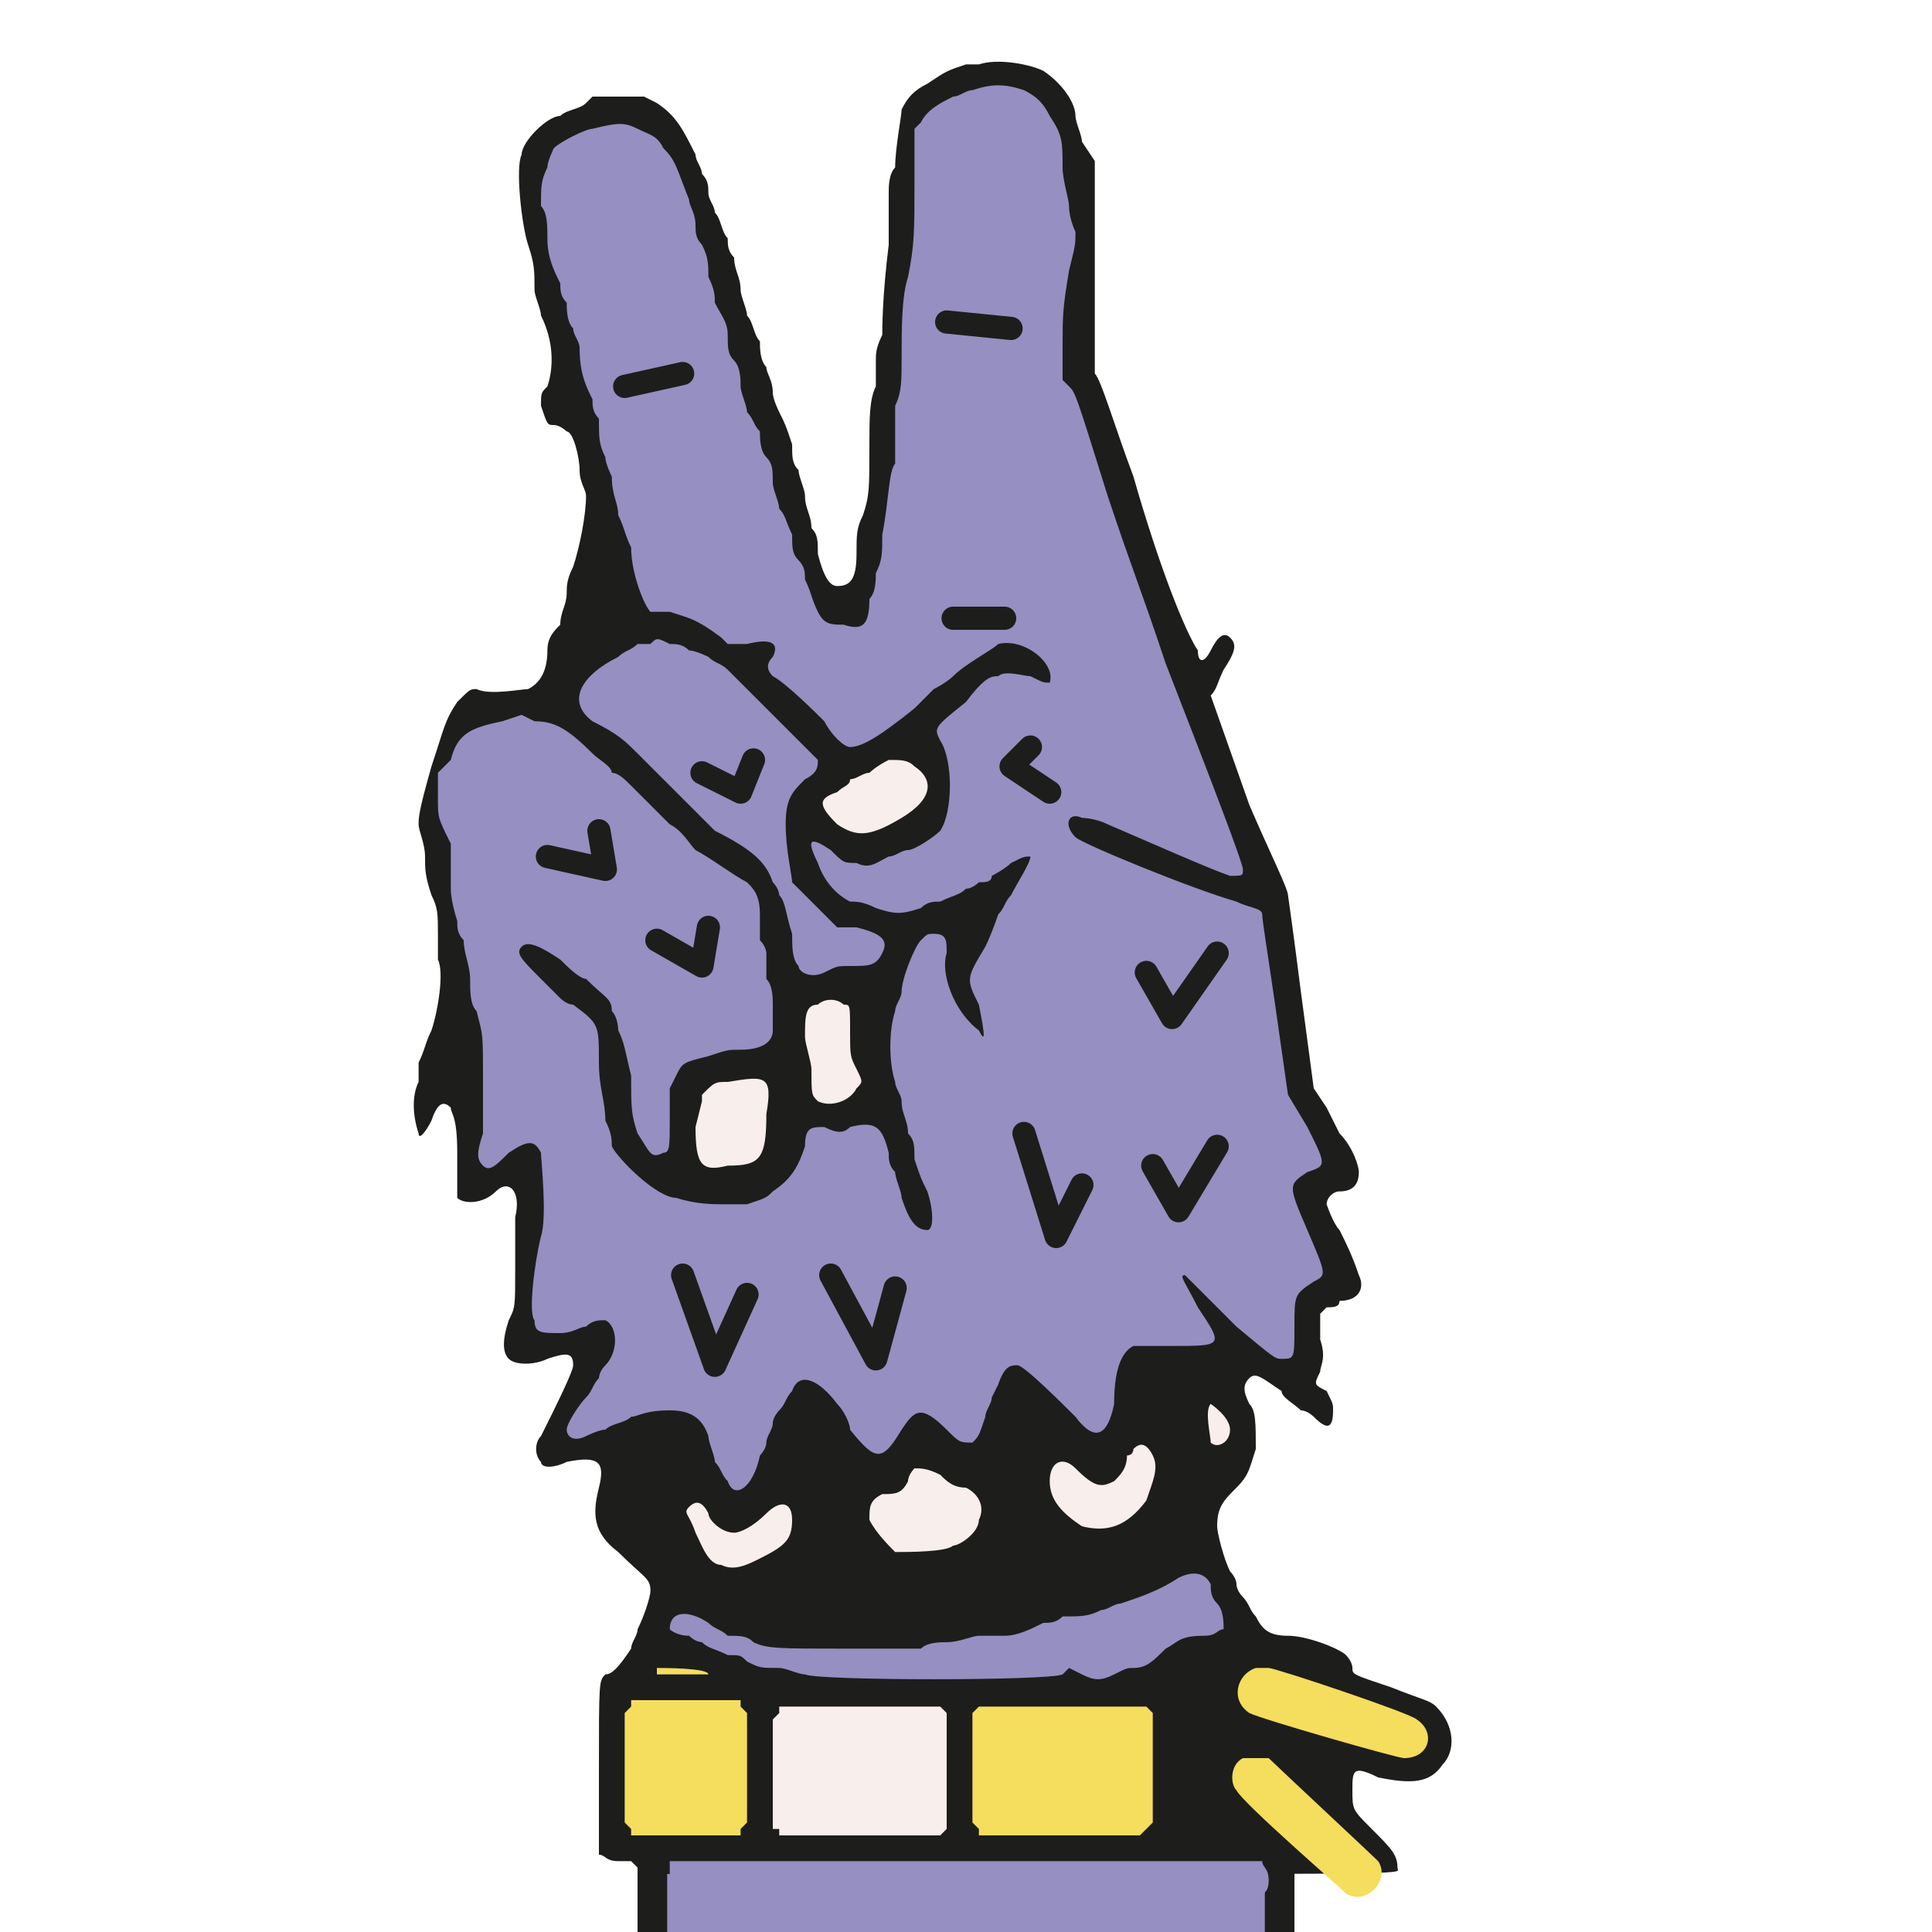
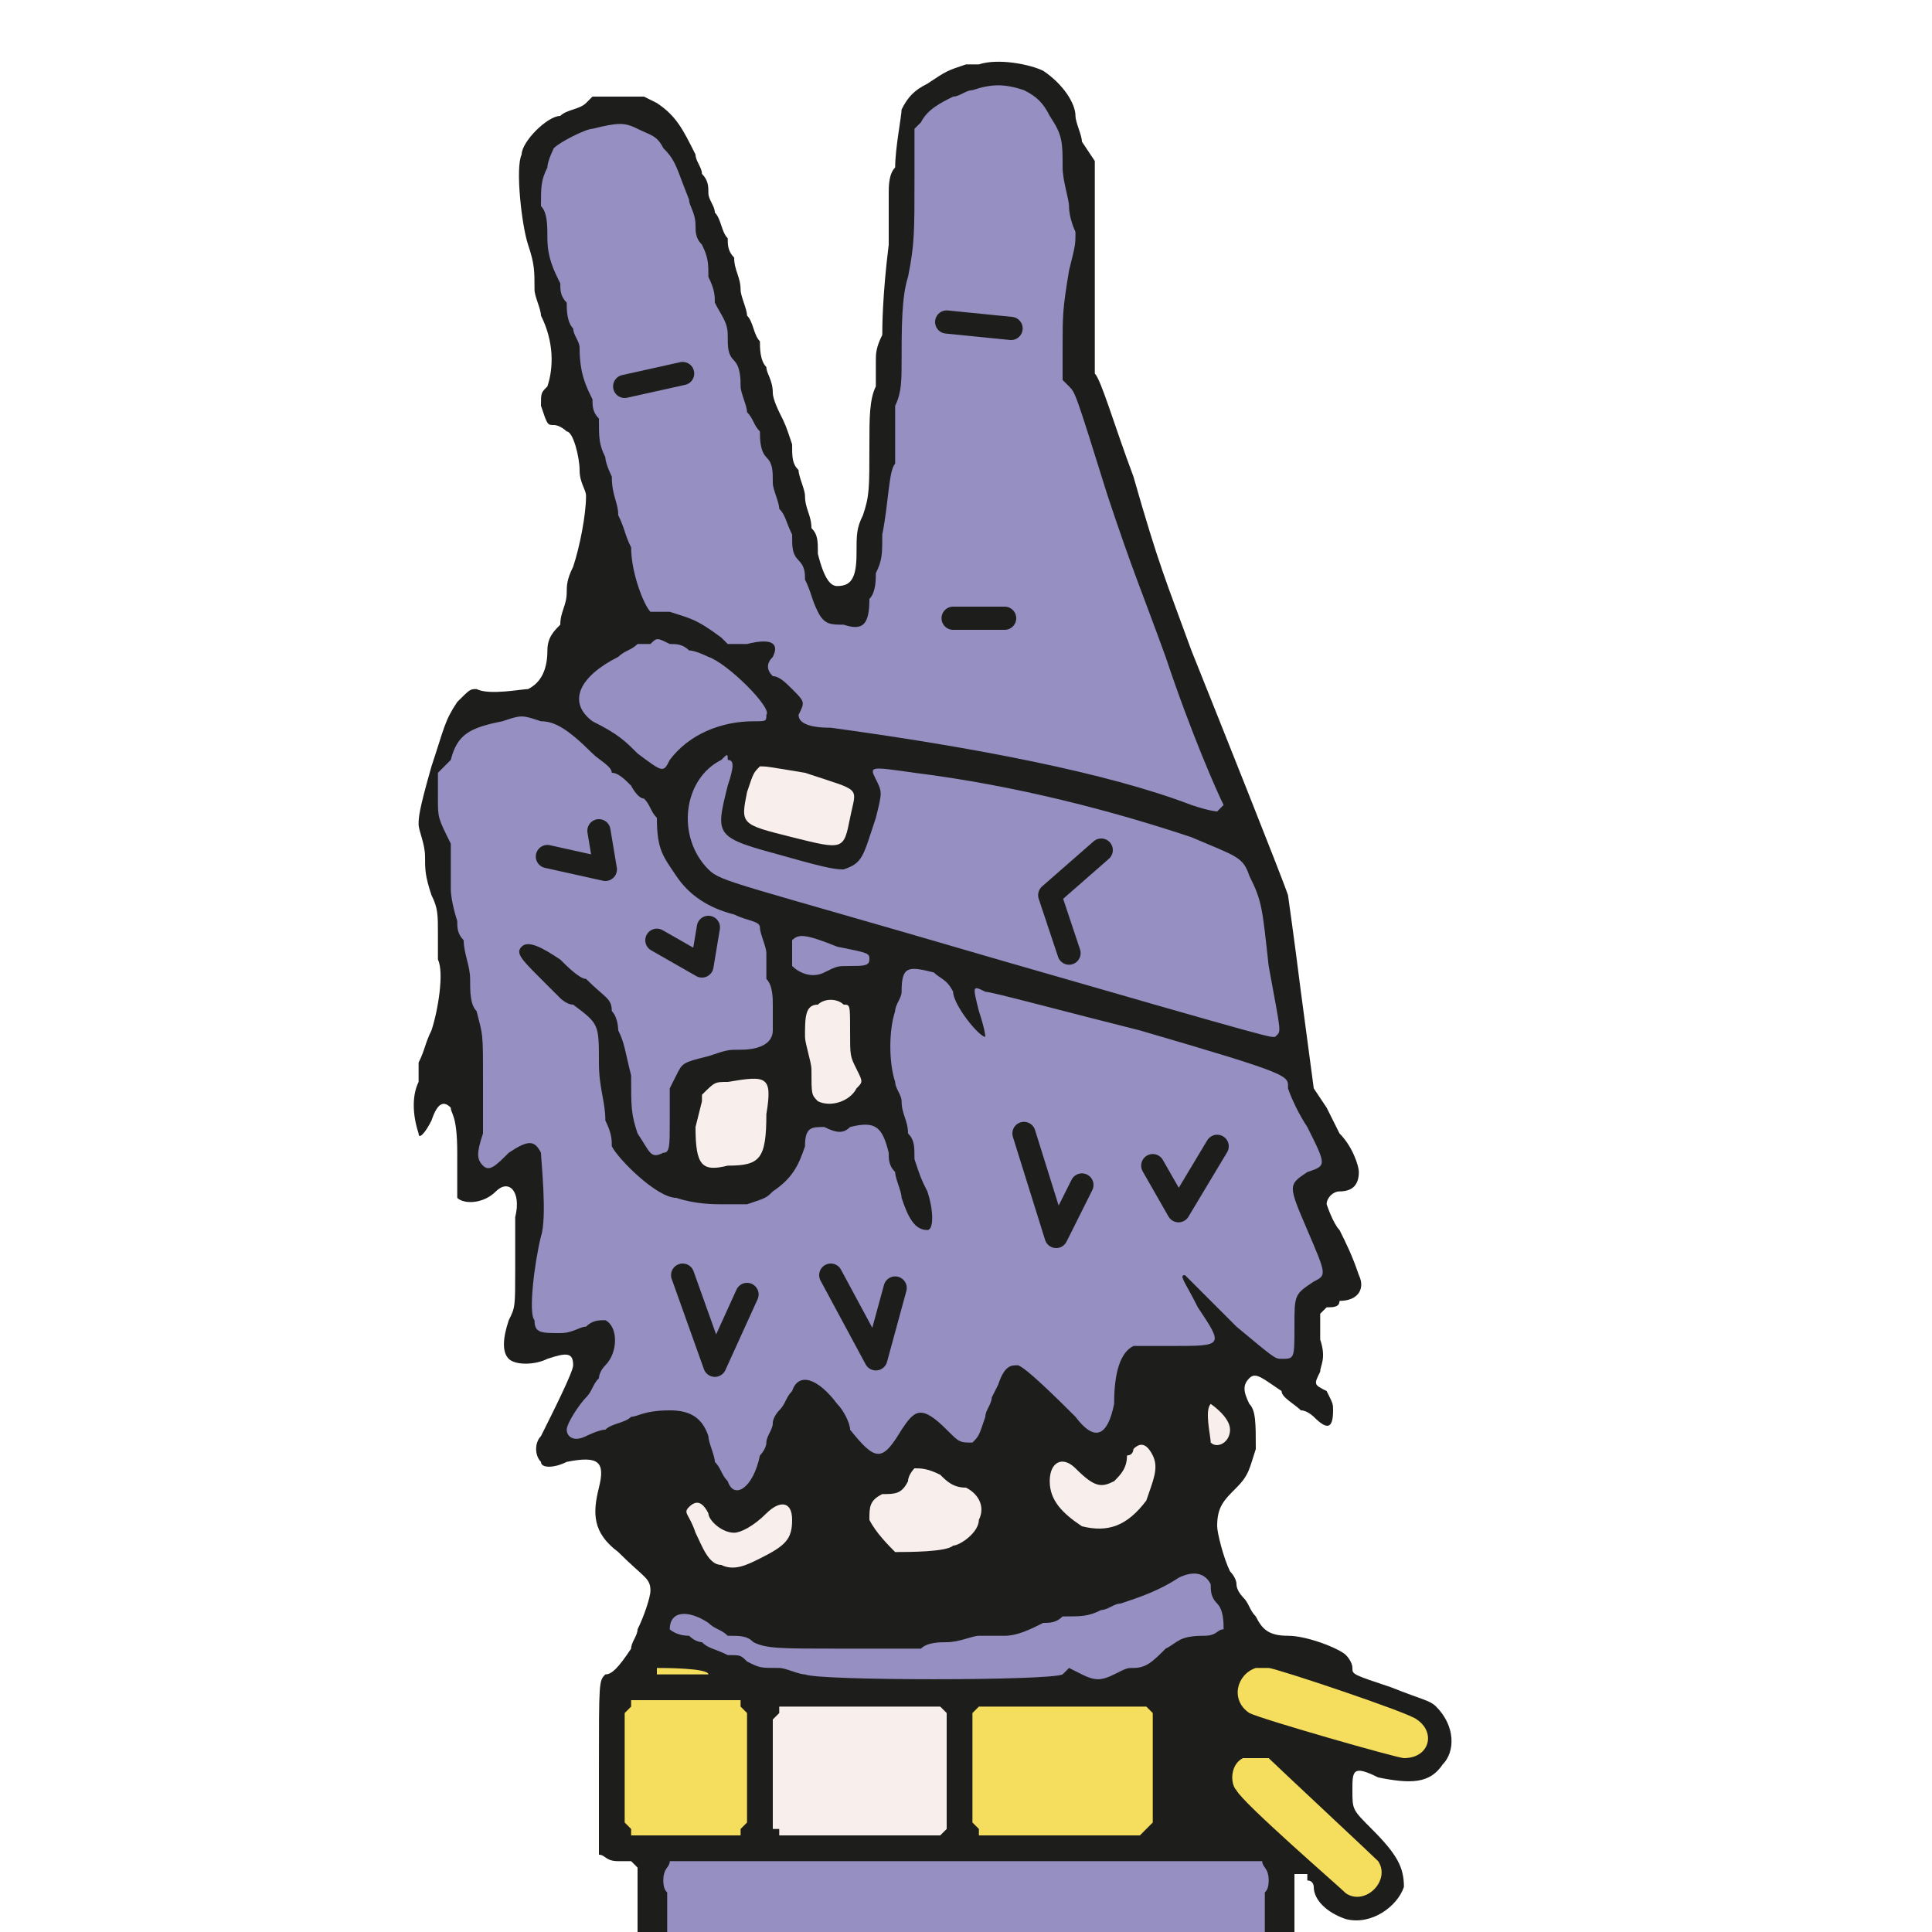
<svg xmlns="http://www.w3.org/2000/svg" viewBox="0 0 300 300" width="300" height="300">
  <path fill="#968fc1" d="M103.2 289.1H196.8V312H103.2z" />
  <path fill="#1d1d1b" d="M99 289.1H103.6V312H99z" />
  <path fill="#1d1d1b" d="M196.4 289.1H201V312H196.4z" />
-   <path fill="#1d1d1b" d="M152 10c0 0-1 0-2 0-3 1-3 1-6 3-2 1-3 2-4 4 0 1-1 6-1 9-1 1-1 3-1 4 0 1 0 4 0 8-1 8-1 13-1 14-1 2-1 3-1 4 0 1 0 3 0 4-1 2-1 5-1 9 0 7 0 8-1 11-1 2-1 3-1 6 0 4-1 5-3 5-1 0-2-1-3-5 0-2 0-3-1-4 0-2-1-3-1-5 0-1-1-3-1-4-1-1-1-2-1-4-1-3-1-3-2-5 0 0-1-2-1-3 0-2-1-3-1-4-1-1-1-3-1-4-1-1-1-3-2-4 0-1-1-3-1-4 0-2-1-3-1-5-1-1-1-2-1-3-1-1-1-3-2-4 0-1-1-2-1-3 0-1 0-2-1-3 0-1-1-2-1-3-2-4-3-6-6-8l-2-1-4 0-4 0-1 1c-1 1-3 1-4 2-2 0-6 4-6 6-1 2 0 11 1 14 1 3 1 4 1 7 0 1 1 3 1 4 2 4 2 8 1 11-1 1-1 1-1 3 1 3 1 3 2 3 1 0 2 1 2 1 1 0 2 4 2 6 0 2 1 3 1 4 0 3-1 8-2 11-1 2-1 3-1 4 0 2-1 3-1 5-1 1-2 2-2 4 0 3-1 5-3 6-1 0-6 1-8 0-1 0-1 0-3 2-2 3-2 4-4 10-2 7-2 8-2 9 0 1 1 3 1 5 0 2 0 3 1 6 1 2 1 3 1 6 0 1 0 3 0 4 1 2 0 8-1 11-1 2-1 3-2 5 0 1 0 2 0 3-1 2-1 5 0 8 0 1 1 0 2-2 1-3 2-3 3-2 0 1 1 1 1 7 0 6 0 7 0 7 1 1 4 1 6-1 2-2 4 0 3 4 0 1 0 5 0 8 0 6 0 6-1 8-1 3-1 5 0 6 1 1 4 1 6 0 3-1 4-1 4 1 0 1-3 7-5 11-1 1-1 3 0 4 0 1 2 1 4 0 5-1 6 0 5 4-1 4-1 7 3 10 4 4 5 4 5 6 0 1-1 4-2 6 0 1-1 2-1 3-2 3-3 4-4 4-1 1-1 1-1 15l0 12 0 1c1 0 1 1 3 1l2 0 1 1 1 1 58 0c64 0 59 0 59-1 0-2-1-3-4-6-3-3-3-3-3-6 0-3 0-4 4-2 5 1 8 1 10-2 2-2 2-6-1-9-1-1-2-1-7-3-6-2-6-2-6-3 0-1-1-2-1-2-1-1-6-3-9-3-3 0-4-1-5-3-1-1-1-2-2-3 0 0-1-1-1-2 0-1-1-2-1-2-1-2-2-6-2-7 0-3 1-4 3-6 2-2 2-3 3-6 0-4 0-6-1-7-1-2-1-3 0-4 1-1 2 0 5 2 0 1 2 2 3 3 1 0 2 1 2 1 2 2 3 2 3-1 0-1 0-1-1-3-2-1-2-1-1-3 0-1 1-2 0-5l0-4 1-1c1 0 2 0 2-1 3 0 4-2 3-4-1-3-2-5-3-7-1-1-2-4-2-4 0-1 1-2 2-2 2 0 3-1 3-3 0-1-1-4-3-6 0 0-1-2-2-4l-2-3-2-15c-1-8-2-15-2-15 0-1-3-7-6-14-6-17-6-17-6-17 1-1 1-2 2-4 2-3 2-4 1-5-1-1-2 0-3 2-1 2-2 2-2 0-2-3-6-13-10-27-3-8-5-15-6-16l0-1 0-16 0-16-2-3c0-1-1-3-1-4 0-2-2-5-5-7-2-1-7-2-10-1z" />
-   <path fill="#968fc1" fill-rule="evenodd" d="M151 14c-1 0-2 1-3 1-2 1-4 2-5 4l-1 1 0 8c0 8 0 10-1 15-1 3-1 8-1 13 0 3 0 5-1 7 0 1 0 3 0 5 0 2 0 3 0 4-1 1-1 6-2 11 0 3 0 4-1 6 0 1 0 3-1 4 0 4-1 5-4 4-2 0-3 0-4-2-1-2-1-3-2-5 0-1 0-2-1-3-1-1-1-2-1-4-1-2-1-3-2-4 0-1-1-3-1-4 0-2 0-3-1-4-1-1-1-3-1-4-1-1-1-2-2-3 0-1-1-3-1-4 0-1 0-3-1-4-1-1-1-2-1-4 0-2-1-3-2-5 0-1 0-2-1-4 0-2 0-3-1-5-1-1-1-2-1-3 0-2-1-3-1-4-2-5-2-6-4-8-1-2-2-2-4-3-2-1-3-1-7 0-1 0-5 2-6 3 0 0-1 2-1 3-1 2-1 3-1 6 1 1 1 3 1 5 0 3 1 5 2 7 0 1 0 2 1 3 0 1 0 3 1 4 0 1 1 2 1 3 0 4 1 6 2 8 0 1 0 2 1 3 0 3 0 4 1 6 0 1 1 3 1 3 0 3 1 4 1 6 1 2 1 3 2 5 0 4 2 9 3 10 0 0 2 0 3 0 3 1 4 1 8 4l1 1 3 0c4-1 5 0 4 2-1 1-1 2 0 3 2 1 7 6 8 7 1 2 3 4 4 4 2 0 5-2 10-6 1-1 2-2 3-3 0 0 2-1 3-2 2-2 6-4 7-5 4-1 9 3 8 6-1 0-1 0-3-1-1 0-4-1-5 0-1 0-2 0-5 4-5 4-5 4-4 6 2 3 2 11 0 14-1 1-4 3-5 3-1 0-2 1-3 1-2 1-3 2-5 1-2 0-2 0-4-2-3-2-4-2-2 2 1 3 3 5 5 6 1 0 2 0 4 1 3 1 4 1 7 0 1-1 2-1 3-1 2-1 3-1 4-2 1 0 2-1 2-1 1 0 2 0 2-1 0 0 2-1 3-2 2-1 2-1 3-1 0 1-2 4-3 6-1 1-1 2-2 3 0 0-1 3-2 5-3 5-3 5-1 9 1 5 1 6 0 4-4-3-6-9-5-12 0-2 0-3-2-3-1 0-1 0-2 1-1 1-3 6-3 8 0 1-1 2-1 3-1 3-1 8 0 11 0 1 1 2 1 3 0 2 1 3 1 5 1 1 1 2 1 4 1 3 1 3 2 5 1 3 1 6 0 6-2 0-3-2-4-5 0-1-1-3-1-4-1-1-1-2-1-3-1-4-2-5-6-4-1 1-2 1-4 0-2 0-3 0-3 3-1 3-2 5-5 7-1 1-1 1-4 2-2 0-4 0-4 0-1 0-4 0-7-1-3 0-9-6-10-8 0-1 0-2-1-4 0-3-1-5-1-9 0-6 0-6-4-9-1 0-2-1-2-1-1-1-2-2-3-3-3-3-4-4-3-5 1-1 3 0 6 2 1 1 3 3 4 3 3 3 4 3 4 5 1 1 1 3 1 3 1 2 1 3 2 7 0 5 0 6 1 9 2 3 2 4 4 3 1 0 1-1 1-5l0-5 1-2c1-2 1-2 5-3 3-1 3-1 5-1 3 0 5-1 5-3 0-1 0-2 0-4 0-1 0-3-1-4 0-2 0-3 0-4 0 0 0-1-1-2 0 0 0-2 0-4 0-3-1-4-2-5-2-1-6-4-8-5-1-1-2-3-4-4-4-4-5-5-6-6-1-1-2-2-3-2 0-1-2-2-3-3-4-4-6-5-9-5l-2-1-3 1c-5 1-7 2-8 6l-2 2 0 4c0 3 0 3 2 7 0 2 0 3 0 7 0 2 1 5 1 5 0 1 0 2 1 3 0 2 1 4 1 6 0 2 0 4 1 5 1 4 1 3 1 11 0 6 0 7 0 8-1 3-1 4 0 5 1 1 2 0 4-2 3-2 4-2 5 0 0 1 1 10 0 13-1 4-2 12-1 13 0 2 1 2 4 2 2 0 3-1 4-1 1-1 2-1 3-1 2 1 2 5 0 7-1 1-1 2-1 2-1 1-1 2-2 3-1 1-3 4-3 5 0 1 1 2 3 1 0 0 2-1 3-1 1-1 3-1 4-2 1 0 2-1 6-1 3 0 5 1 6 4 0 1 1 3 1 4 1 1 1 2 2 3 1 3 4 1 5-4 0 0 1-1 1-2 0-1 1-2 1-3 0-1 1-2 1-2 1-1 1-2 2-3 1-3 4-2 7 2 1 1 2 3 2 4 4 5 5 5 8 0 2-3 3-4 7 0 2 2 2 2 4 2 1-1 1-1 2-4 0-1 1-2 1-3 0 0 1-2 1-2 1-3 2-3 3-3 1 0 7 6 9 8 3 4 5 3 6-2 0-5 1-8 3-9 1 0 1 0 6 0 8 0 8 0 4-6-2-4-3-5-2-5 0 0 2 2 8 8 6 5 6 5 7 5 2 0 2 0 2-5 0-5 0-5 3-7 2-1 2-1-1-8-3-7-3-7 0-9 3-1 3-1 0-7l-3-5-2-14c-1-7-2-13-2-14 0-1-2-1-4-2-7-2-24-9-25-10-2-2-1-4 1-3 0 0 2 0 4 1 7 3 16 7 19 8 2 0 2 0 2-1 0-1-5-14-12-32-4-12-5-14-9-26-5-16-5-16-6-17l-1-1 0-5c0-5 0-6 1-12 1-4 1-4 1-6 0 0-1-2-1-4 0-1-1-4-1-6 0-4 0-5-2-8-1-2-2-3-4-4-3-1-5-1-8 0zm-50 86c-1 0-2 0-2 0-1 1-2 1-3 2-6 3-8 7-4 10 4 2 5 3 7 5 2 2 4 4 6 6 3 3 4 4 6 6 6 3 8 5 9 8 1 1 1 2 1 2 1 1 1 3 2 6 0 2 0 4 1 5 0 1 2 2 4 1 2-1 2-1 4-1 3 0 4 0 5-2 1-2 0-3-4-4-1 0-2 0-3 0-1-1-6-6-7-7 0-1-1-5-1-9 0-4 1-5 3-7 2-1 2-2 2-3 0 0-13-13-14-14-1-1-2-1-3-2 0 0-2-1-3-1-1-1-2-1-3-1-2-1-2-1-3 0zm82 145c-3 2-6 3-9 4-1 0-2 1-3 1-2 1-3 1-6 1-1 1-2 1-3 1-2 1-4 2-6 2-1 0-3 0-4 0-1 0-3 1-5 1-1 0-3 0-4 1-2 0-3 0-12 0-10 0-12 0-14-1-1-1-2-1-4-1-1-1-2-1-3-2-3-2-6-2-6 1 0 0 1 1 3 1 1 1 2 1 2 1 1 1 2 1 4 2 2 0 2 0 3 1 2 1 2 1 5 1 1 0 3 1 4 1 2 1 38 1 40 0l1-1 2 1c2 1 3 1 5 0 2-1 2-1 3-1 2 0 3-1 5-3 2-1 2-2 6-2 2 0 2-1 3-1 0-1 0-3-1-4-1-1-1-2-1-3-1-2-3-2-5-1zm-79 44c0 1 0 1 0 3 0 2 0 2 0 2l1 1 45 0 45 0 1-1c0 0 1 0 1-2 0-2-1-2-1-3l-1 0-45 0-45 0-1 0z" />
+   <path fill="#1d1d1b" d="M152 10c0 0-1 0-2 0-3 1-3 1-6 3-2 1-3 2-4 4 0 1-1 6-1 9-1 1-1 3-1 4 0 1 0 4 0 8-1 8-1 13-1 14-1 2-1 3-1 4 0 1 0 3 0 4-1 2-1 5-1 9 0 7 0 8-1 11-1 2-1 3-1 6 0 4-1 5-3 5-1 0-2-1-3-5 0-2 0-3-1-4 0-2-1-3-1-5 0-1-1-3-1-4-1-1-1-2-1-4-1-3-1-3-2-5 0 0-1-2-1-3 0-2-1-3-1-4-1-1-1-3-1-4-1-1-1-3-2-4 0-1-1-3-1-4 0-2-1-3-1-5-1-1-1-2-1-3-1-1-1-3-2-4 0-1-1-2-1-3 0-1 0-2-1-3 0-1-1-2-1-3-2-4-3-6-6-8l-2-1-4 0-4 0-1 1c-1 1-3 1-4 2-2 0-6 4-6 6-1 2 0 11 1 14 1 3 1 4 1 7 0 1 1 3 1 4 2 4 2 8 1 11-1 1-1 1-1 3 1 3 1 3 2 3 1 0 2 1 2 1 1 0 2 4 2 6 0 2 1 3 1 4 0 3-1 8-2 11-1 2-1 3-1 4 0 2-1 3-1 5-1 1-2 2-2 4 0 3-1 5-3 6-1 0-6 1-8 0-1 0-1 0-3 2-2 3-2 4-4 10-2 7-2 8-2 9 0 1 1 3 1 5 0 2 0 3 1 6 1 2 1 3 1 6 0 1 0 3 0 4 1 2 0 8-1 11-1 2-1 3-2 5 0 1 0 2 0 3-1 2-1 5 0 8 0 1 1 0 2-2 1-3 2-3 3-2 0 1 1 1 1 7 0 6 0 7 0 7 1 1 4 1 6-1 2-2 4 0 3 4 0 1 0 5 0 8 0 6 0 6-1 8-1 3-1 5 0 6 1 1 4 1 6 0 3-1 4-1 4 1 0 1-3 7-5 11-1 1-1 3 0 4 0 1 2 1 4 0 5-1 6 0 5 4-1 4-1 7 3 10 4 4 5 4 5 6 0 1-1 4-2 6 0 1-1 2-1 3-2 3-3 4-4 4-1 1-1 1-1 15l0 12 0 1c1 0 1 1 3 1l2 0 1 1 1 1 51 0 52 0 0 1c1 0 1 1 1 1 0 2 2 4 5 5 4 1 8-2 9-5 0-3-1-5-5-9-3-3-3-3-3-6 0-3 0-4 4-2 5 1 8 1 10-2 2-2 2-6-1-9-1-1-2-1-7-3-6-2-6-2-6-3 0-1-1-2-1-2-1-1-6-3-9-3-3 0-4-1-5-3-1-1-1-2-2-3 0 0-1-1-1-2 0-1-1-2-1-2-1-2-2-6-2-7 0-3 1-4 3-6 2-2 2-3 3-6 0-4 0-6-1-7-1-2-1-3 0-4 1-1 2 0 5 2 0 1 2 2 3 3 1 0 2 1 2 1 2 2 3 2 3-1 0-1 0-1-1-3-2-1-2-1-1-3 0-1 1-2 0-5l0-4 1-1c1 0 2 0 2-1 3 0 4-2 3-4-1-3-2-5-3-7-1-1-2-4-2-4 0-1 1-2 2-2 2 0 3-1 3-3 0-1-1-4-3-6 0 0-1-2-2-4l-2-3-2-15c-1-8-2-15-2-15-1-3-11-28-15-38-4-11-5-13-9-27-3-8-5-15-6-16l0-1 0-16 0-16-2-3c0-1-1-3-1-4 0-2-2-5-5-7-2-1-7-2-10-1z" />
+   <path fill="#968fc1" fill-rule="evenodd" d="M151 14c-1 0-2 1-3 1-2 1-4 2-5 4l-1 1 0 8c0 8 0 10-1 15-1 3-1 8-1 13 0 3 0 5-1 7 0 1 0 3 0 5 0 2 0 3 0 4-1 1-1 6-2 11 0 3 0 4-1 6 0 1 0 3-1 4 0 4-1 5-4 4-2 0-3 0-4-2-1-2-1-3-2-5 0-1 0-2-1-3-1-1-1-2-1-4-1-2-1-3-2-4 0-1-1-3-1-4 0-2 0-3-1-4-1-1-1-3-1-4-1-1-1-2-2-3 0-1-1-3-1-4 0-1 0-3-1-4-1-1-1-2-1-4 0-2-1-3-2-5 0-1 0-2-1-4 0-2 0-3-1-5-1-1-1-2-1-3 0-2-1-3-1-4-2-5-2-6-4-8-1-2-2-2-4-3-2-1-3-1-7 0-1 0-5 2-6 3 0 0-1 2-1 3-1 2-1 3-1 6 1 1 1 3 1 5 0 3 1 5 2 7 0 1 0 2 1 3 0 1 0 3 1 4 0 1 1 2 1 3 0 4 1 6 2 8 0 1 0 2 1 3 0 3 0 4 1 6 0 1 1 3 1 3 0 3 1 4 1 6 1 2 1 3 2 5 0 4 2 9 3 10 0 0 2 0 3 0 3 1 4 1 8 4l1 1 3 0c4-1 5 0 4 2-1 1-1 2 0 3 1 0 2 1 3 2 2 2 2 2 1 4 0 1 1 2 5 2 22 3 43 7 56 12 3 1 4 1 4 1 1-1 1-1 1-1-1-2-5-11-9-23-4-11-5-13-9-25-5-16-5-16-6-17l-1-1 0-5c0-5 0-6 1-12 1-4 1-4 1-6 0 0-1-2-1-4 0-1-1-4-1-6 0-4 0-5-2-8-1-2-2-3-4-4-3-1-5-1-8 0zm-50 86c-1 0-2 0-2 0-1 1-2 1-3 2-6 3-8 7-4 10 4 2 5 3 7 5 4 3 4 3 5 1 3-4 8-6 13-6 2 0 2 0 2-1 1-1-6-8-9-9 0 0-2-1-3-1-1-1-2-1-3-1-2-1-2-1-3 0zm-23 12c-5 1-7 2-8 6l-2 2 0 4c0 3 0 3 2 7 0 2 0 3 0 7 0 2 1 5 1 5 0 1 0 2 1 3 0 2 1 4 1 6 0 2 0 4 1 5 1 4 1 3 1 11 0 6 0 7 0 8-1 3-1 4 0 5 1 1 2 0 4-2 3-2 4-2 5 0 0 1 1 10 0 13-1 4-2 12-1 13 0 2 1 2 4 2 2 0 3-1 4-1 1-1 2-1 3-1 2 1 2 5 0 7-1 1-1 2-1 2-1 1-1 2-2 3-1 1-3 4-3 5 0 1 1 2 3 1 0 0 2-1 3-1 1-1 3-1 4-2 1 0 2-1 6-1 3 0 5 1 6 4 0 1 1 3 1 4 1 1 1 2 2 3 1 3 4 1 5-4 0 0 1-1 1-2 0-1 1-2 1-3 0-1 1-2 1-2 1-1 1-2 2-3 1-3 4-2 7 2 1 1 2 3 2 4 4 5 5 5 8 0 2-3 3-4 7 0 2 2 2 2 4 2 1-1 1-1 2-4 0-1 1-2 1-3 0 0 1-2 1-2 1-3 2-3 3-3 1 0 7 6 9 8 3 4 5 3 6-2 0-5 1-8 3-9 1 0 1 0 6 0 8 0 8 0 4-6-2-4-3-5-2-5 0 0 2 2 8 8 6 5 6 5 7 5 2 0 2 0 2-5 0-5 0-5 3-7 2-1 2-1-1-8-3-7-3-7 0-9 3-1 3-1 0-7-2-3-3-6-3-6 0-2 1-2-23-9-12-3-23-6-24-6-2-1-2-1-1 3 1 3 1 4 1 4-1 0-5-5-5-7-1-2-2-2-3-3-4-1-5-1-5 3 0 1-1 2-1 3-1 3-1 8 0 11 0 1 1 2 1 3 0 2 1 3 1 5 1 1 1 2 1 4 1 3 1 3 2 5 1 3 1 6 0 6-2 0-3-2-4-5 0-1-1-3-1-4-1-1-1-2-1-3-1-4-2-5-6-4-1 1-2 1-4 0-2 0-3 0-3 3-1 3-2 5-5 7-1 1-1 1-4 2-2 0-4 0-4 0-1 0-4 0-7-1-3 0-9-6-10-8 0-1 0-2-1-4 0-3-1-5-1-9 0-6 0-6-4-9-1 0-2-1-2-1-1-1-2-2-3-3-3-3-4-4-3-5 1-1 3 0 6 2 1 1 3 3 4 3 3 3 4 3 4 5 1 1 1 3 1 3 1 2 1 3 2 7 0 5 0 6 1 9 2 3 2 4 4 3 1 0 1-1 1-5l0-5 1-2c1-2 1-2 5-3 3-1 3-1 5-1 3 0 5-1 5-3 0-1 0-2 0-4 0-1 0-3-1-4 0-2 0-3 0-4 0-1-1-3-1-4 0-1-2-1-4-2-4-1-7-3-9-6-2-3-3-4-3-9-1-1-1-2-2-3-1 0-2-2-2-2-1-1-2-2-3-2 0-1-2-2-3-3-4-4-6-5-8-5-3-1-3-1-6 0zm34 6c-6 3-7 12-2 17 2 2 4 2 45 14 45 13 42 12 43 12 1-1 1 0-1-11-1-9-1-10-3-14-1-3-2-3-9-6-12-4-27-8-43-10-7-1-7-1-6 1 1 2 1 2 0 6-2 6-2 7-5 8-1 0-2 0-9-2-11-3-11-3-9-11 1-3 1-4 0-4 0-1 0-1-1 0zm11 28c0 0 0 3 0 4 1 1 3 2 5 1 2-1 2-1 4-1 2 0 3 0 3-1 0-1 0-1-5-2-5-2-6-2-7-1zm60 99c-3 2-6 3-9 4-1 0-2 1-3 1-2 1-3 1-6 1-1 1-2 1-3 1-2 1-4 2-6 2-1 0-3 0-4 0-1 0-3 1-5 1-1 0-3 0-4 1-2 0-3 0-12 0-10 0-12 0-14-1-1-1-2-1-4-1-1-1-2-1-3-2-3-2-6-2-6 1 0 0 1 1 3 1 1 1 2 1 2 1 1 1 2 1 4 2 2 0 2 0 3 1 2 1 2 1 5 1 1 0 3 1 4 1 2 1 38 1 40 0l1-1 2 1c2 1 3 1 5 0 2-1 2-1 3-1 2 0 3-1 5-3 2-1 2-2 6-2 2 0 2-1 3-1 0-1 0-3-1-4-1-1-1-2-1-3-1-2-3-2-5-1zm-79 44c0 1-1 1-1 3 0 2 1 2 1 2l1 1 45 0 45 0 1-1c0 0 1 0 1-2 0-2-1-2-1-3l-1 0-45 0-45 0-1 0z" />
  <path fill="#f5dd5d" fill-rule="evenodd" d="M195 259c-3 1-4 5-1 7 2 1 23 7 24 7 4 0 5-4 2-6-1-1-22-8-23-8-1 0-1 0-2 0zm-93 0c0 0 0 1 0 1 0 0 1 0 4 0 3 0 5 0 4 0 0-1-7-1-8-1zm-4 6l-1 1 0 8 0 9 1 1 0 1 8 0 9 0 0-1 1-1 0-9 0-8-1-1 0-1-9 0-8 0 0 1zm54 0l-1 1 0 9 0 8 1 1 0 1 13 0 12 0 1-1 1-1 0-8 0-9-1-1-1 0-12 0-13 0 0 0zm41 8c-2 1-2 4-1 5 1 2 16 15 17 16 3 2 7-2 5-5-1-1-16-15-17-16-1 0-3 0-4 0z" />
-   <path fill="#f8eeec" fill-rule="evenodd" d="M138 118c-2 1-3 2-3 2-1 0-2 1-3 1 0 1-1 1-2 2-3 1-3 2 0 5 3 2 5 2 10-1 5-3 5-6 2-8-1-1-2-1-4-1zm-11 38c-2 0-2 2-2 5 0 1 1 4 1 5 0 4 0 4 1 5 2 1 5 0 6-2 1-1 1-1 0-3-1-2-1-2-1-6 0-4 0-4-1-4-1-1-3-1-4 0zm-14 12c-2 0-2 0-4 2l0 1-1 4c0 6 1 7 5 6 5 0 6-1 6-8 1-6 0-6-6-5zm75 50c-1 1 0 5 0 6 1 1 3 0 3-2 0-2-3-4-3-4zm-12 7c0 0 0 1-1 1 0 2-1 3-2 4-2 1-3 1-6-2-2-2-4-1-4 2 0 3 2 5 5 7 4 1 7 0 10-4 1-3 2-5 1-7-1-2-2-2-3-1zm-34 3c0 0-1 1-1 2-1 2-2 2-4 2-2 1-2 2-2 4 1 2 3 4 4 5 2 0 8 0 9-1 1 0 4-2 4-4 1-2 0-4-2-5-2 0-3-1-4-2-2-1-3-1-4-1zm-35 6c-1 1 0 1 1 4 1 2 2 5 4 5 2 1 4 0 6-1 4-2 5-3 5-6 0-3-2-3-4-1-2 2-4 3-5 3-2 0-4-2-4-3-1-2-2-2-3-1zm14 32l-1 1 0 8 0 9 1 0 0 1 13 0 12 0 1-1 0 0 0-9 0-8 0-1-1-1-12 0-13 0 0 1z" />
-   <path fill="none" stroke="#1d1d1b" stroke-width="3.6" stroke-linecap="round" stroke-linejoin="round" d="M157 51L147 50M106 58L97 60M148 96L156 96M163 123L157 119L160 116M109 120L115 123L117 118M85 133L94 135L93 129M102 146L109 150L110 144M189 148L182 158L178 151M159 176L164 192L168 184M189 178L183 188L179 181M129 198L136 211L139 200M106 198L111 212L116 201" />
+   <path fill="#f8eeec" fill-rule="evenodd" d="M118 119c-1 1-1 1-2 4-1 5-1 5 7 7 8 2 8 2 9-3 1-5 2-4-7-7-6-1-6-1-7-1zm9 37c-2 0-2 2-2 5 0 1 1 4 1 5 0 4 0 4 1 5 2 1 5 0 6-2 1-1 1-1 0-3-1-2-1-2-1-6 0-4 0-4-1-4-1-1-3-1-4 0zm-14 12c-2 0-2 0-4 2l0 1-1 4c0 6 1 7 5 6 5 0 6-1 6-8 1-6 0-6-6-5zm75 50c-1 1 0 5 0 6 1 1 3 0 3-2 0-2-3-4-3-4zm-12 7c0 0 0 1-1 1 0 2-1 3-2 4-2 1-3 1-6-2-2-2-4-1-4 2 0 3 2 5 5 7 4 1 7 0 10-4 1-3 2-5 1-7-1-2-2-2-3-1zm-34 3c0 0-1 1-1 2-1 2-2 2-4 2-2 1-2 2-2 4 1 2 3 4 4 5 2 0 8 0 9-1 1 0 4-2 4-4 1-2 0-4-2-5-2 0-3-1-4-2-2-1-3-1-4-1zm-35 6c-1 1 0 1 1 4 1 2 2 5 4 5 2 1 4 0 6-1 4-2 5-3 5-6 0-3-2-3-4-1-2 2-4 3-5 3-2 0-4-2-4-3-1-2-2-2-3-1zm14 32l-1 1 0 8 0 9 1 0 0 1 13 0 12 0 1-1 0 0 0-9 0-8 0-1-1-1-12 0-13 0 0 1z" />
+   <path fill="none" stroke="#1d1d1b" stroke-width="3.6" stroke-linecap="round" stroke-linejoin="round" d="M157 51L147 50M106 58L97 60M148 96L156 96M85 133L94 135L93 129M171 132L163 139L166 148M102 146L109 150L110 144M159 176L164 192L168 184M189 178L183 188L179 181M129 198L136 211L139 200M106 198L111 212L116 201" />
</svg>
